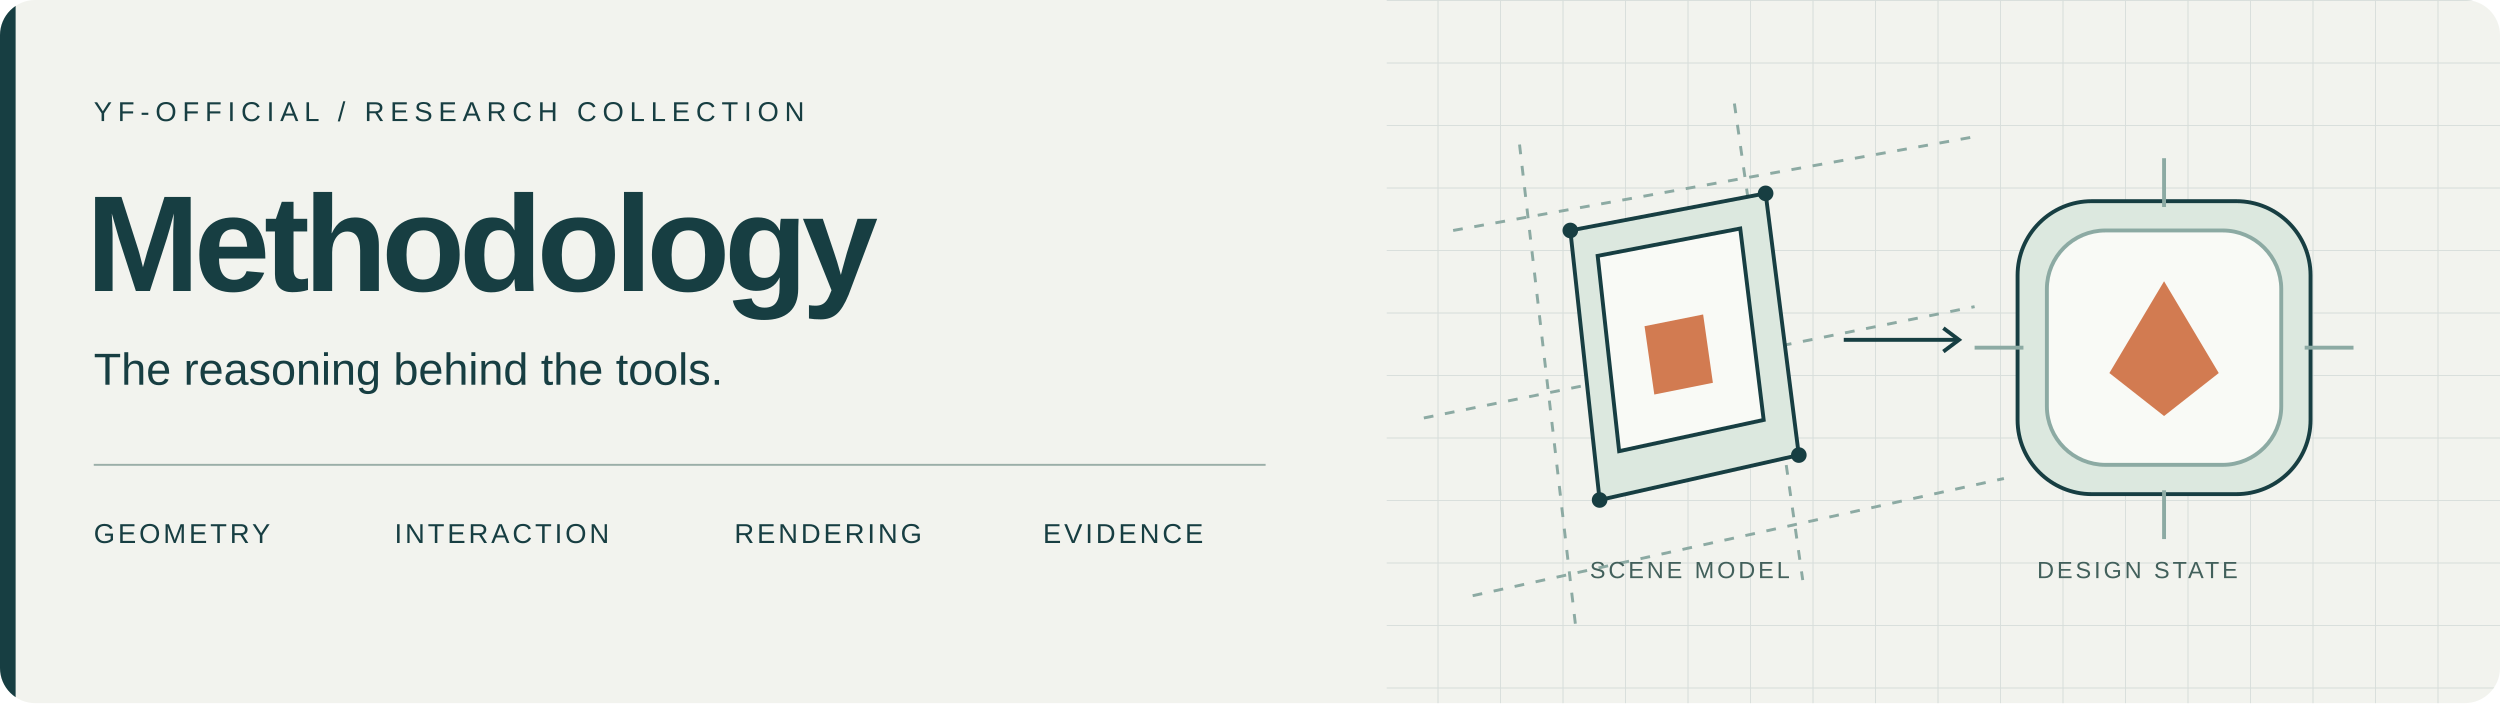
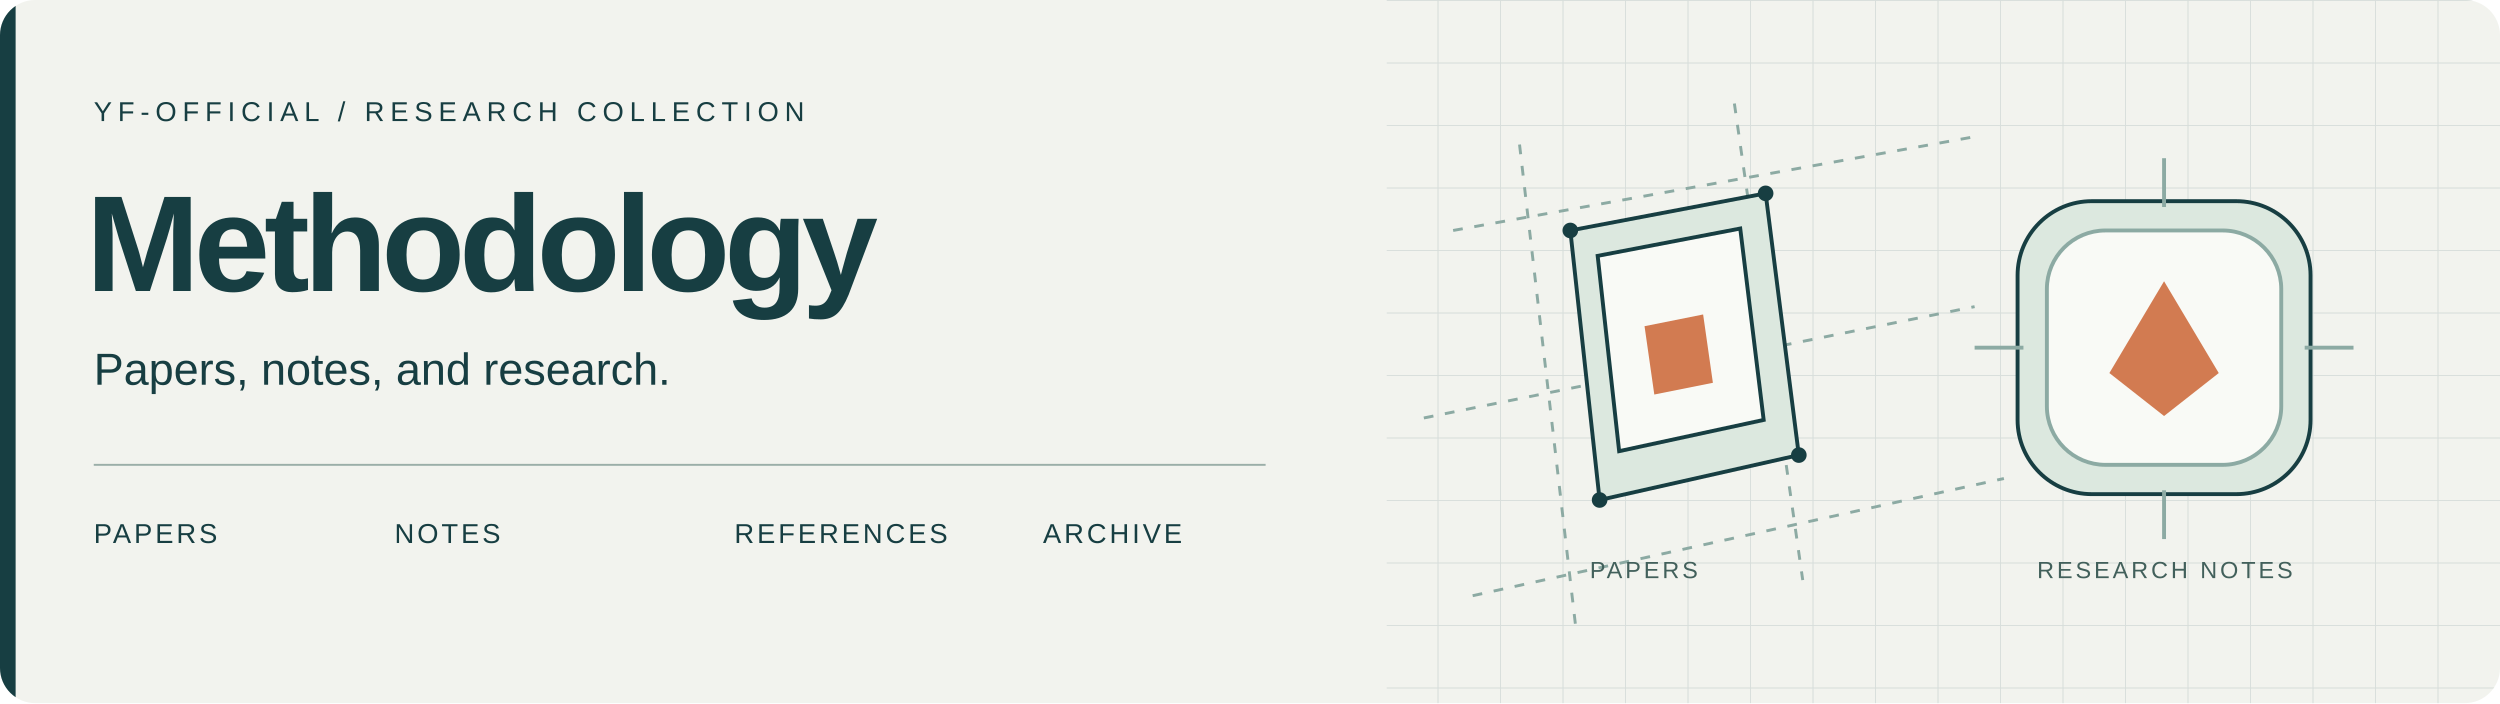
<svg xmlns="http://www.w3.org/2000/svg" width="1280" height="360" viewBox="0 0 1280 360" role="img" aria-labelledby="title desc">
  <defs>
    <pattern id="grid" width="32" height="32" patternUnits="userSpaceOnUse">
      <path d="M32 0H0V32" fill="none" stroke="#d8dedb" stroke-width="1" />
    </pattern>
    <clipPath id="corner">
      <rect width="1280" height="360" rx="18" />
    </clipPath>
  </defs>
  <g clip-path="url(#corner)">
    <path fill="#f2f3ee" d="M0 0h1280v360H0z" />
    <path fill="url(#grid)" d="M710 0h570v360H710z" />
    <path fill="#173e42" d="M0 0h8v360H0z" />
    <g font-family="Arial, Helvetica, sans-serif" fill="#173e42">
      <text x="48" y="62" font-size="14" letter-spacing="3">YF-OFFICIAL / RESEARCH COLLECTION</text>
      <text x="44" y="149" font-size="70" font-weight="700" letter-spacing="-3">Methodology</text>
-       <text x="48" y="197" font-size="23">The reasoning behind the tools.</text>
+       <text x="48" y="197" font-size="23">Papers, notes, and research.</text>
      <path stroke="#9baea8" d="M48 238h600" />
-       <text x="48" y="278" font-size="14" letter-spacing="1.5">GEOMETRY</text>
-       <text x="202" y="278" font-size="14" letter-spacing="1.5">INTERACTION</text>
-       <text x="376" y="278" font-size="14" letter-spacing="1.5">RENDERING</text>
-       <text x="534" y="278" font-size="14" letter-spacing="1.5">EVIDENCE</text>
+       <text x="48" y="278" font-size="14" letter-spacing="1.5">PAPERS</text>
+       <text x="202" y="278" font-size="14" letter-spacing="1.5">NOTES</text>
+       <text x="376" y="278" font-size="14" letter-spacing="1.5">REFERENCES</text>
+       <text x="534" y="278" font-size="14" letter-spacing="1.5">ARCHIVE</text>
    </g>
    <g fill="none" stroke="#8caaa3" stroke-width="1.5" stroke-dasharray="5 6">
      <path d="M744 118l267-48M729 214l282-57M754 305l272-60M778 74l29 249M888 53l35 244" />
    </g>
    <g stroke="#173e42" stroke-width="2">
      <path d="M804 118l100-19 17 134-102 23z" fill="#dce8df" />
      <path d="M818 131l73-14 12 98-74 16z" fill="#f9faf6" />
      <path d="M842 167l30-6 5 35-30 6z" fill="#d27b51" stroke="none" />
      <g fill="#173e42" stroke="none">
        <circle cx="804" cy="118" r="4" />
        <circle cx="904" cy="99" r="4" />
        <circle cx="921" cy="233" r="4" />
        <circle cx="819" cy="256" r="4" />
      </g>
-       <path d="M944 174h59" fill="none" />
-       <path d="M995 168l8 6-8 6" fill="none" />
      <rect x="1033" y="103" width="150" height="150" rx="38" fill="#dce8df" />
      <rect x="1048" y="118" width="120" height="120" rx="30" fill="#f9faf6" stroke="#8caaa3" />
      <path d="M1080 191l28-47 28 47-28 22z" fill="#d27b51" stroke="none" />
      <path d="M1108 81v25M1108 251v25M1011 178h25M1180 178h25" stroke="#8caaa3" />
    </g>
    <g font-family="Arial, Helvetica, sans-serif" font-size="12" letter-spacing="1.5" fill="#42605b">
-       <text x="814" y="296">SCENE MODEL</text>
-       <text x="1043" y="296">DESIGN STATE</text>
+       <text x="814" y="296">PAPERS</text>
+       <text x="1043" y="296">RESEARCH NOTES</text>
    </g>
  </g>
</svg>
